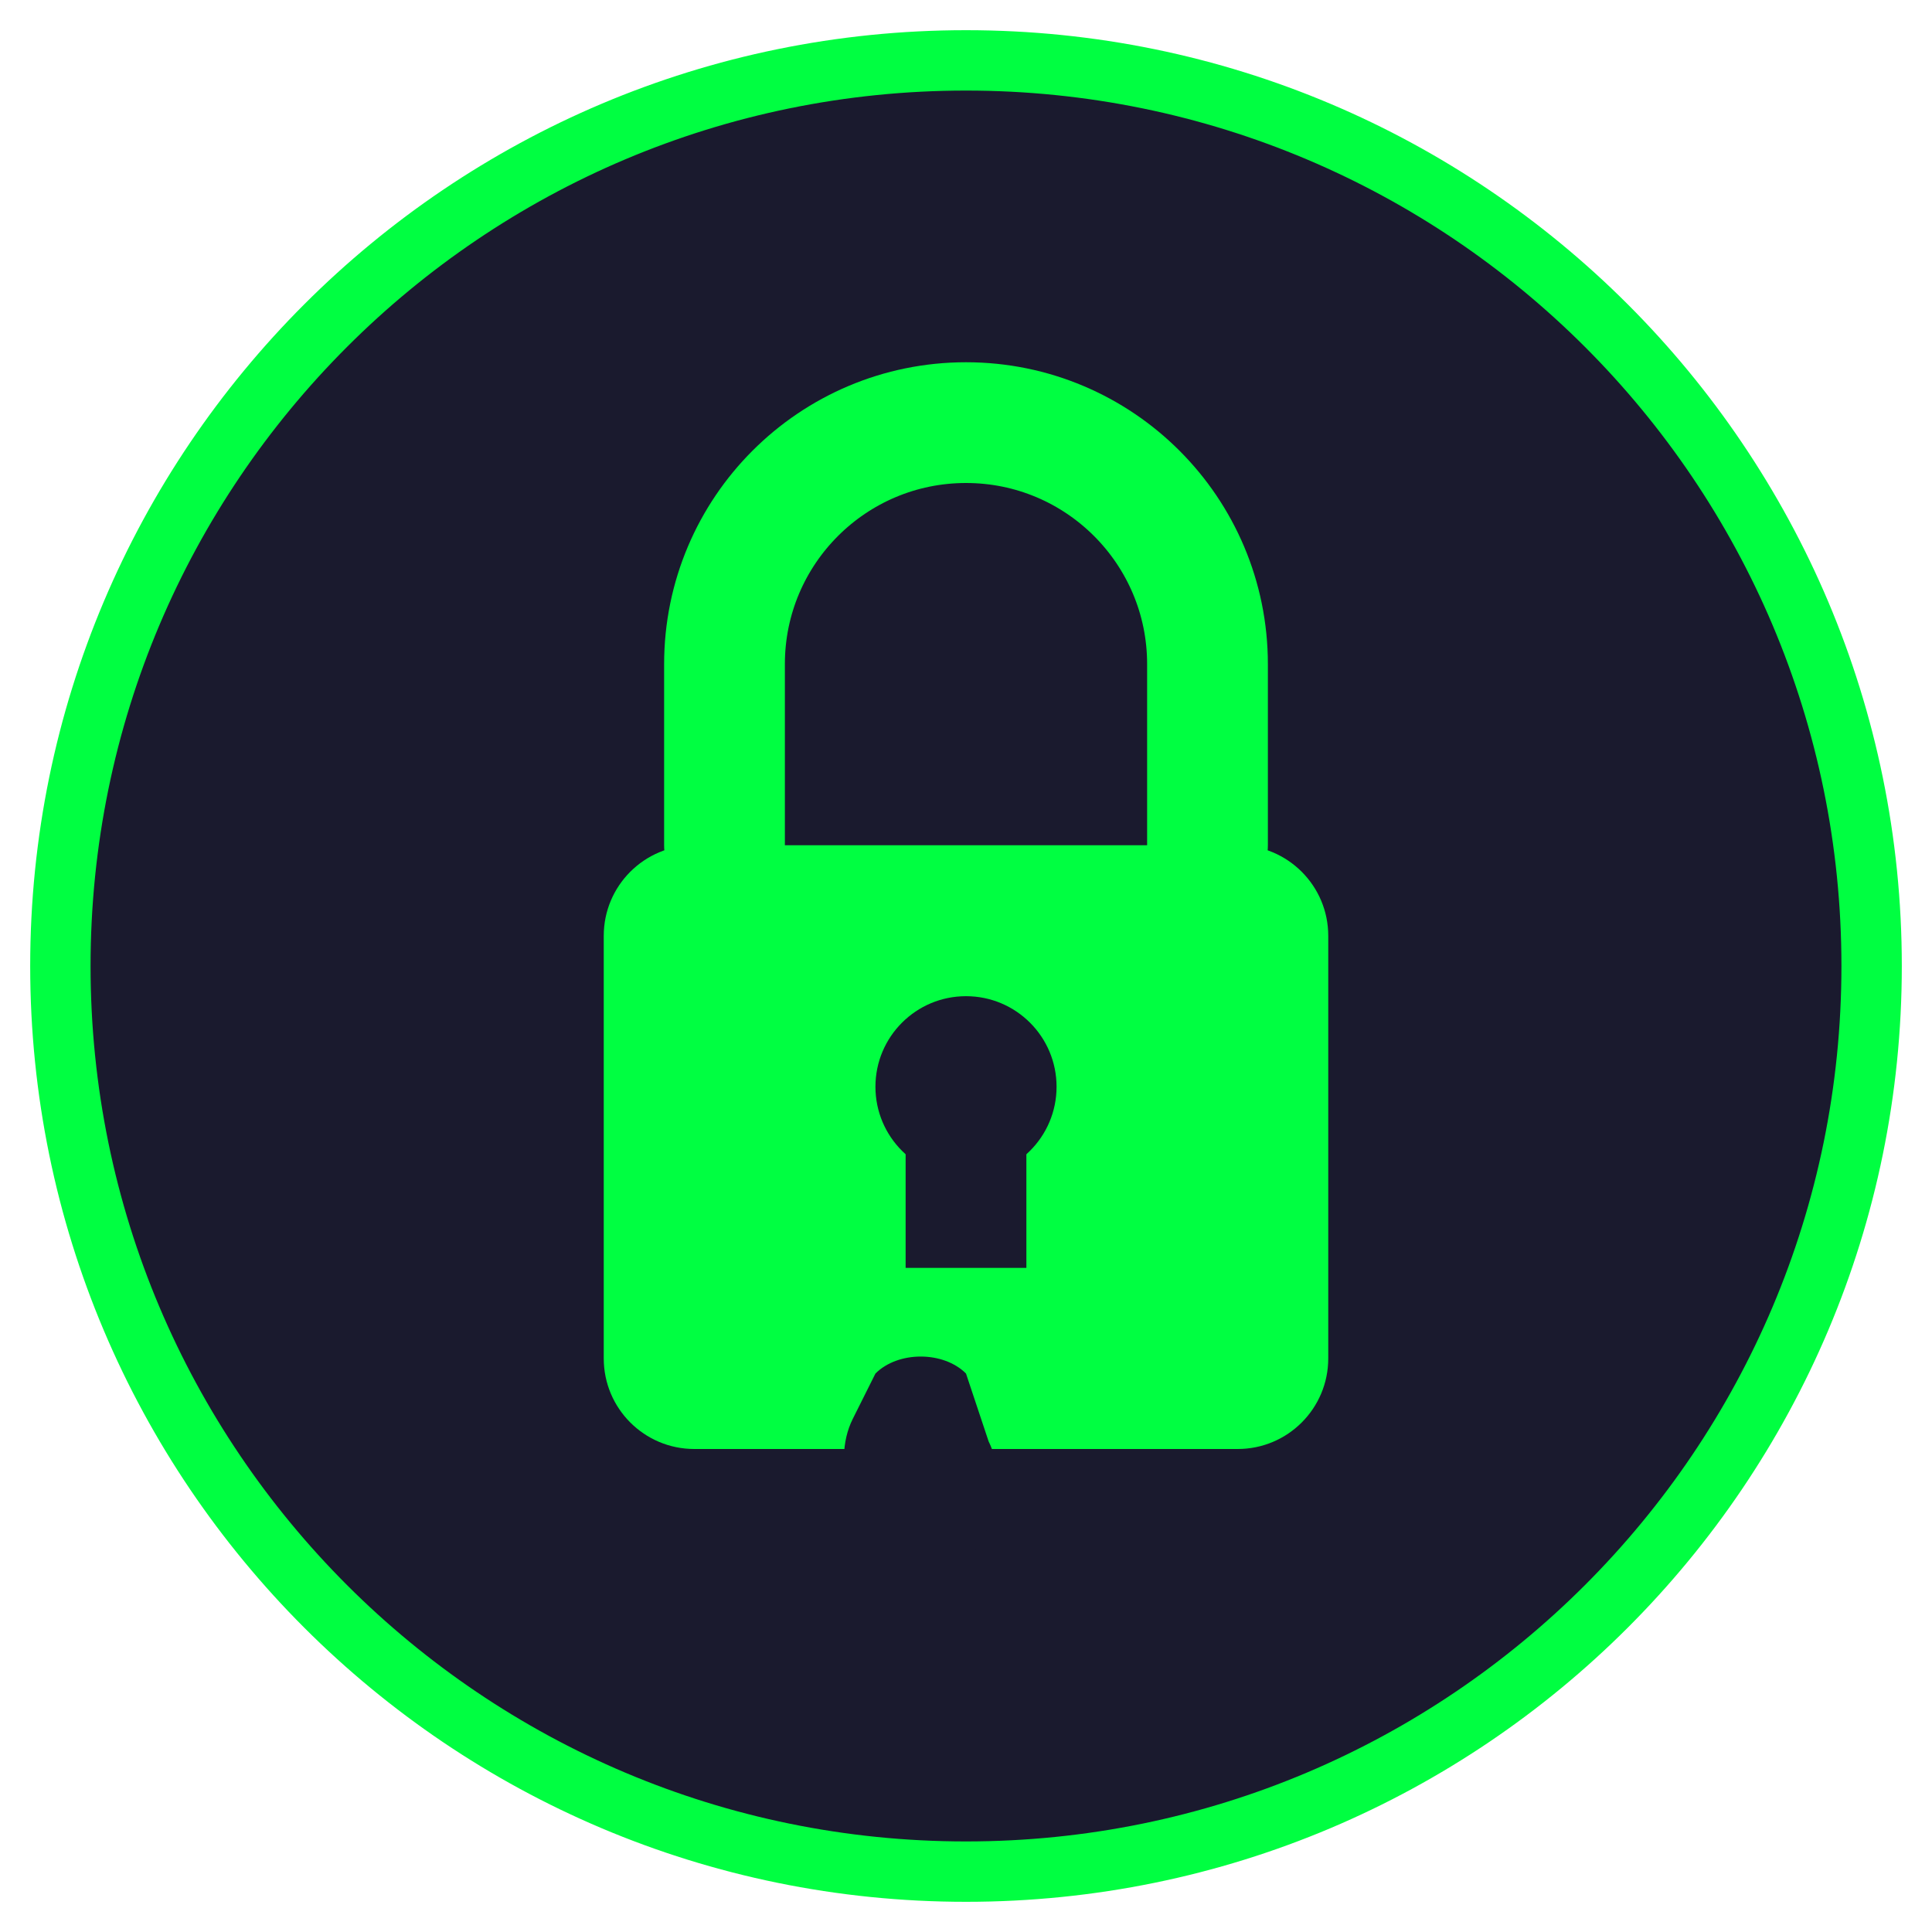
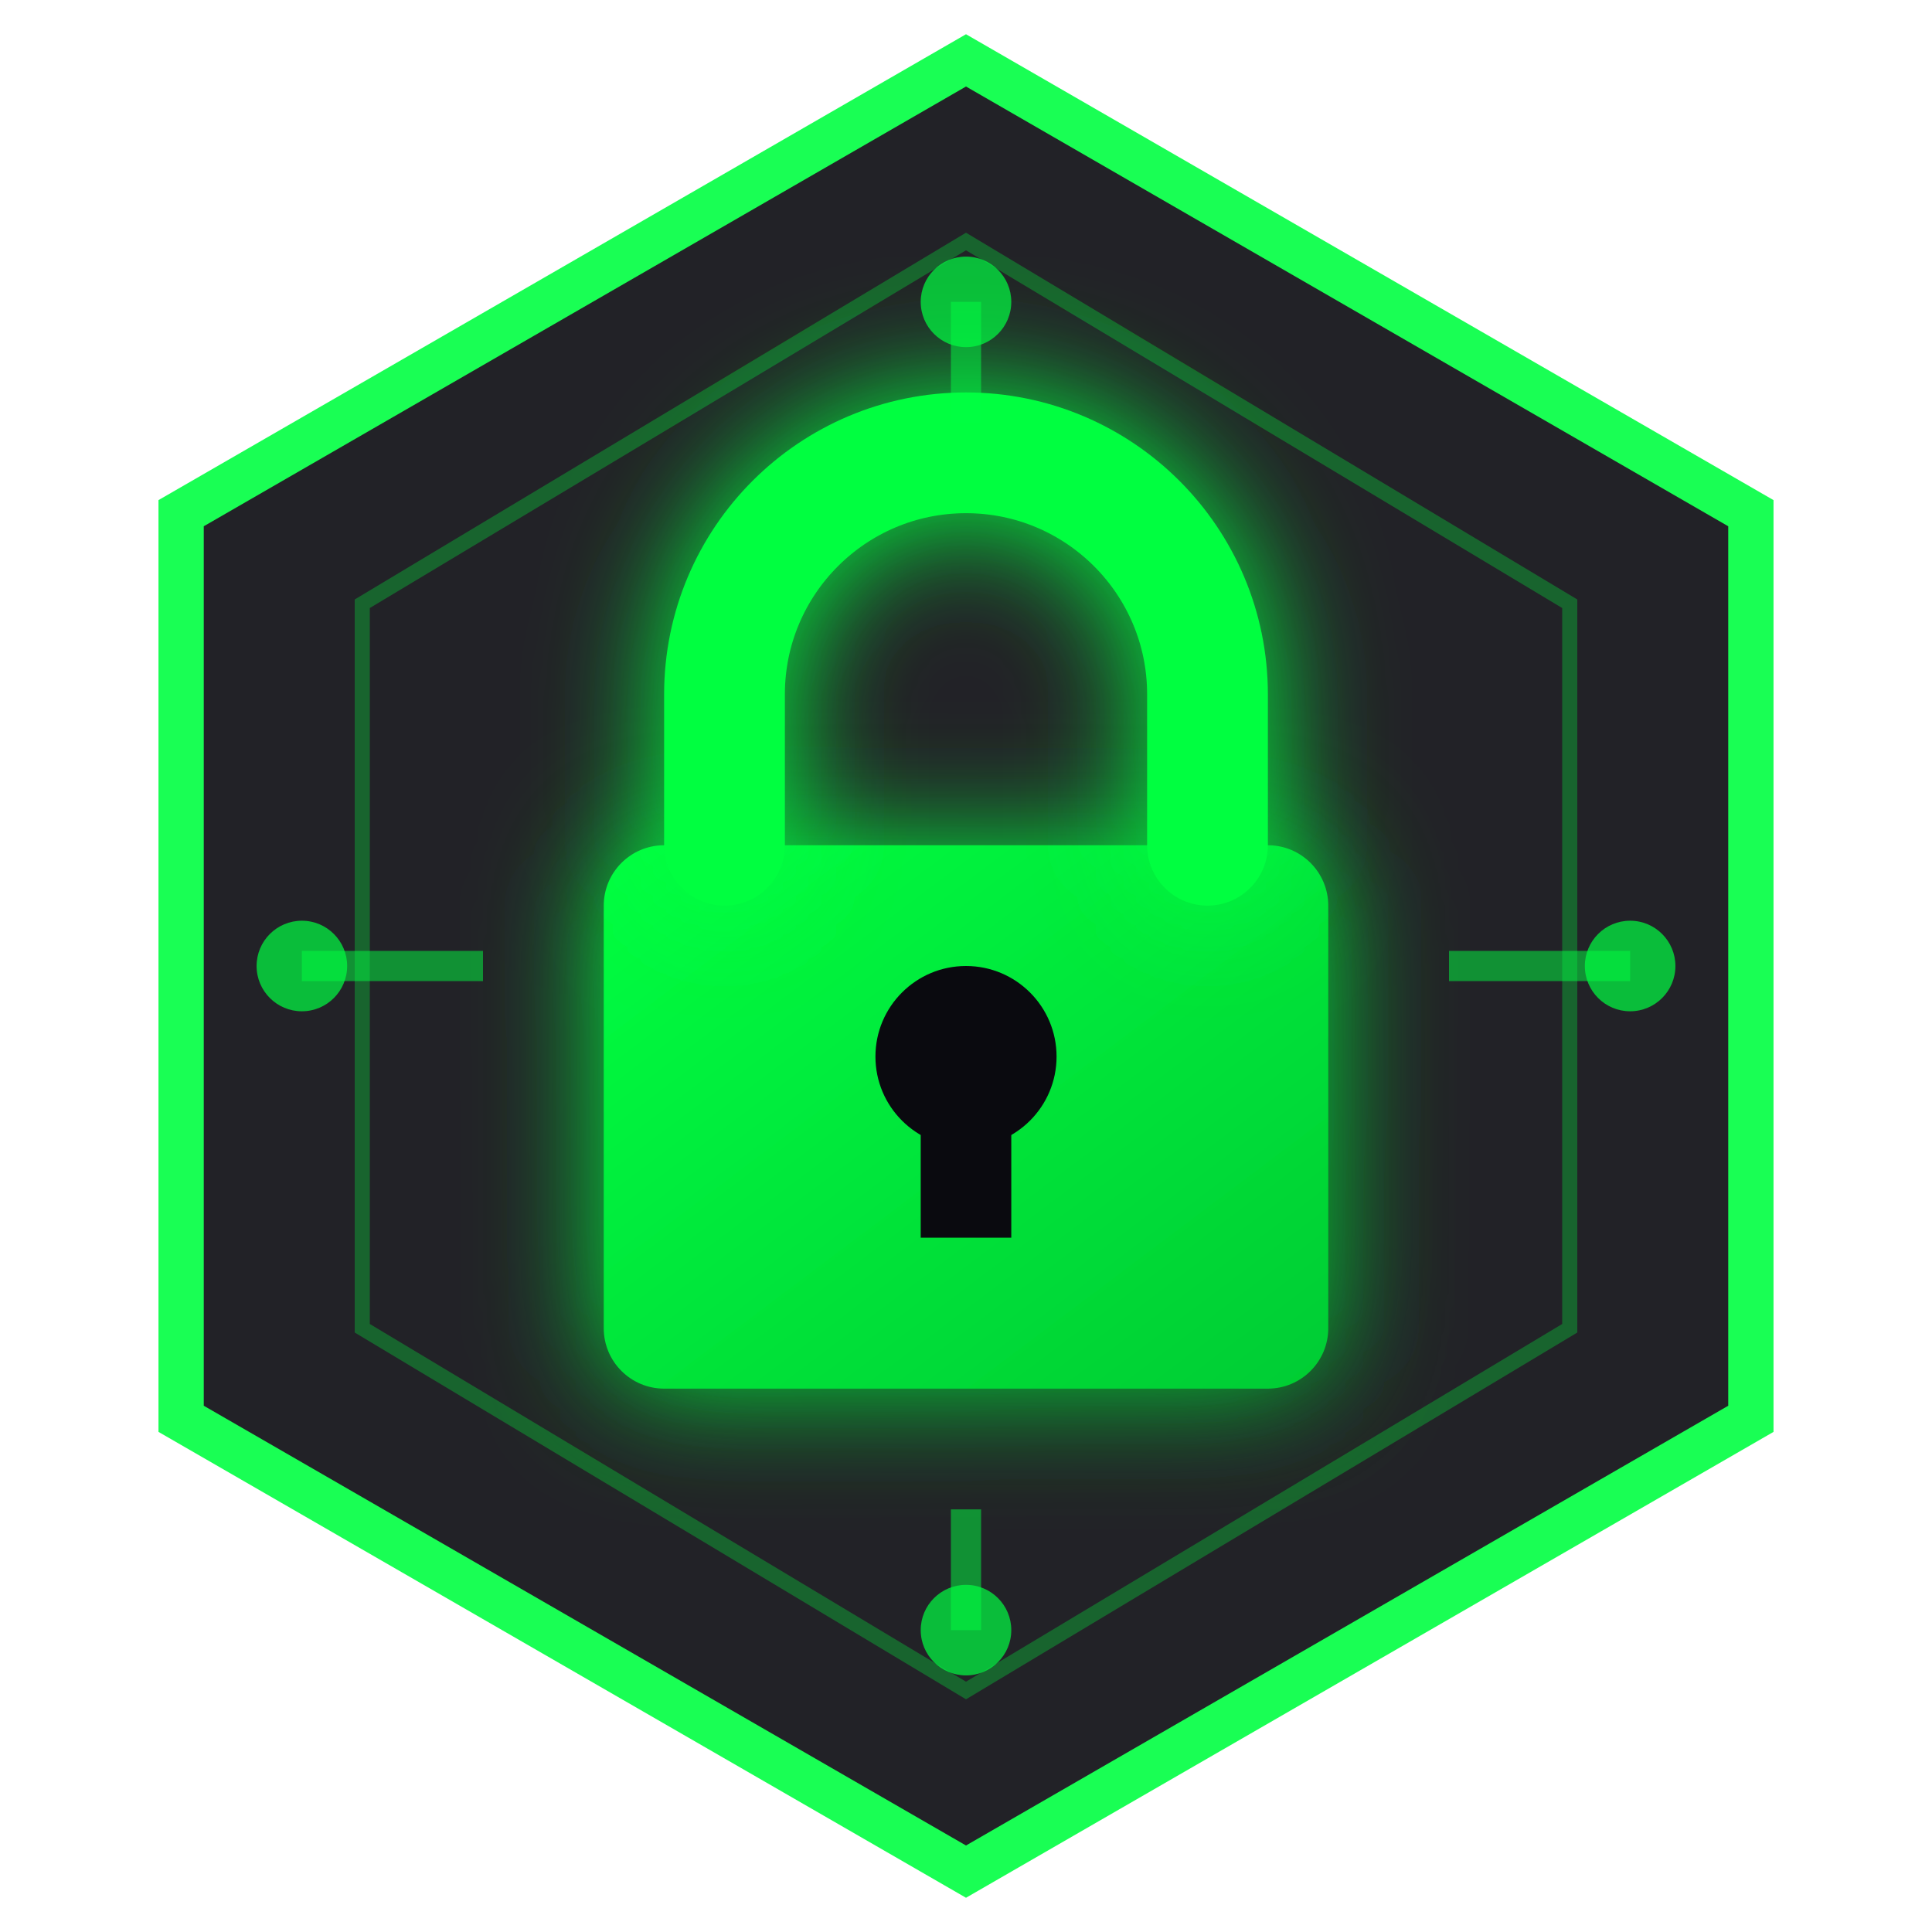
<svg xmlns="http://www.w3.org/2000/svg" viewBox="0 0 64 64" width="64" height="64">
-   <circle cx="32" cy="32" r="30" fill="#1a1a2e" stroke="#00ff41" stroke-width="2" />
-   <rect x="20" y="28" width="24" height="20" rx="3" fill="#00ff41" />
-   <path d="M24 28 V22 A8 8 0 0 1 40 22 V28" fill="none" stroke="#00ff41" stroke-width="4" stroke-linecap="round" />
-   <circle cx="32" cy="36" r="3" fill="#1a1a2e" />
-   <rect x="30" y="36" width="4" height="6" fill="#1a1a2e" />
-   <g transform="translate(26, 44) scale(0.15)" fill="#1a1a2e">
-     <path d="M40 10 C35 5 25 5 20 10 L15 20 C10 30 15 45 25 50 L35 55 C45 50 50 35 45 25 Z" />
-   </g>
+   <defs>
+     <filter id="glow" x="-50%" y="-50%" width="200%" height="200%">
+       <feGaussianBlur stdDeviation="2" result="coloredBlur" />
+       <feMerge>
+         <feMergeNode in="coloredBlur" />
+         <feMergeNode in="SourceGraphic" />
+       </feMerge>
+     </filter>
+     <linearGradient id="lockGradient" x1="0%" y1="0%" x2="100%" y2="100%">
+       <stop offset="0%" stop-color="#00ff41" />
+       <stop offset="100%" stop-color="#00cc33" />
+     </linearGradient>
+   </defs>
+   <polygon points="32,2 58,17 58,47 32,62 6,47 6,17" fill="#0a0a0f" stroke="#00ff41" stroke-width="1.5" opacity="0.9" />
+   <polygon points="32,8 52,20 52,44 32,56 12,44 12,20" fill="none" stroke="#00ff41" stroke-width="0.5" opacity="0.3" />
+   <rect x="20" y="28" width="24" height="18" rx="2" fill="url(#lockGradient)" filter="url(#glow)" />
+   <path d="M24 28 V23 A8 8 0 0 1 40 23 V28" fill="none" stroke="#00ff41" stroke-width="4" stroke-linecap="round" filter="url(#glow)" />
+   <circle cx="32" cy="35" r="3" fill="#0a0a0f" />
+   <rect x="30.5" y="35" width="3" height="6" fill="#0a0a0f" />
+   <path d="M10 32 H16 M48 32 H54" stroke="#00ff41" stroke-width="1" opacity="0.5" />
+   <path d="M32 10 V14 M32 50 V54" stroke="#00ff41" stroke-width="1" opacity="0.5" />
+   <circle cx="10" cy="32" r="1.5" fill="#00ff41" opacity="0.7" />
+   <circle cx="54" cy="32" r="1.5" fill="#00ff41" opacity="0.7" />
+   <circle cx="32" cy="10" r="1.5" fill="#00ff41" opacity="0.7" />
+   <circle cx="32" cy="54" r="1.5" fill="#00ff41" opacity="0.7" />
</svg>
